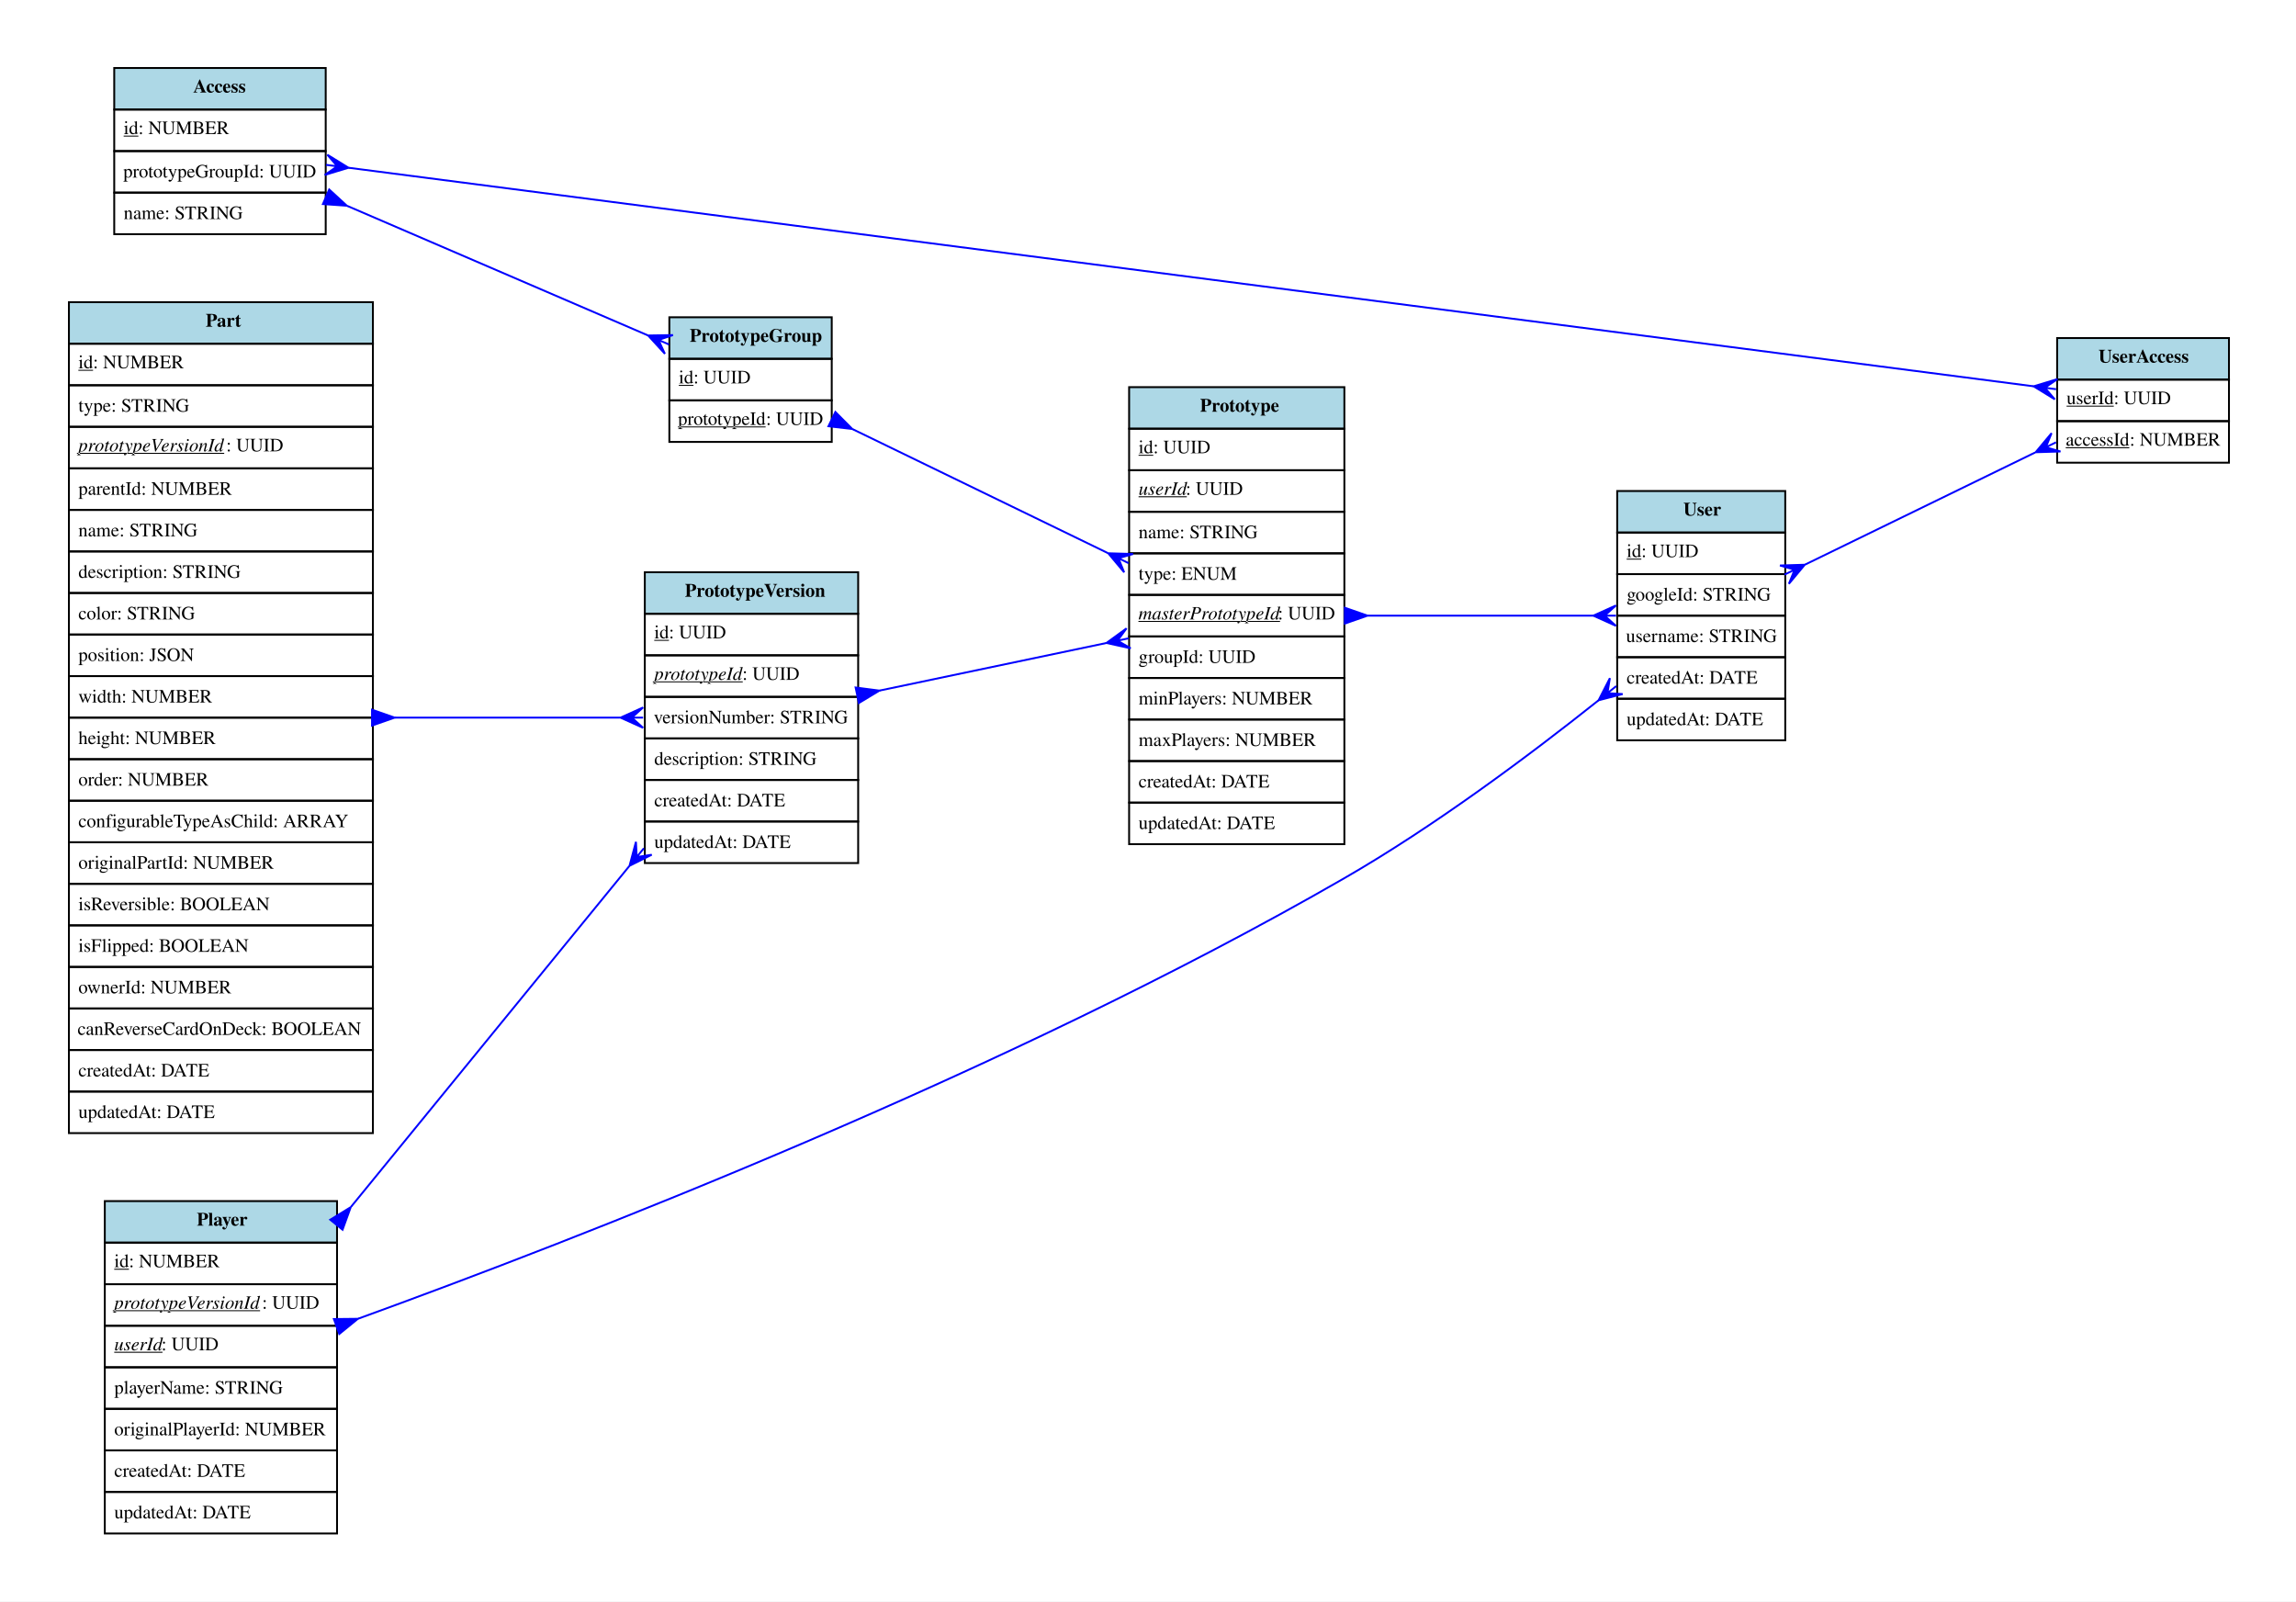
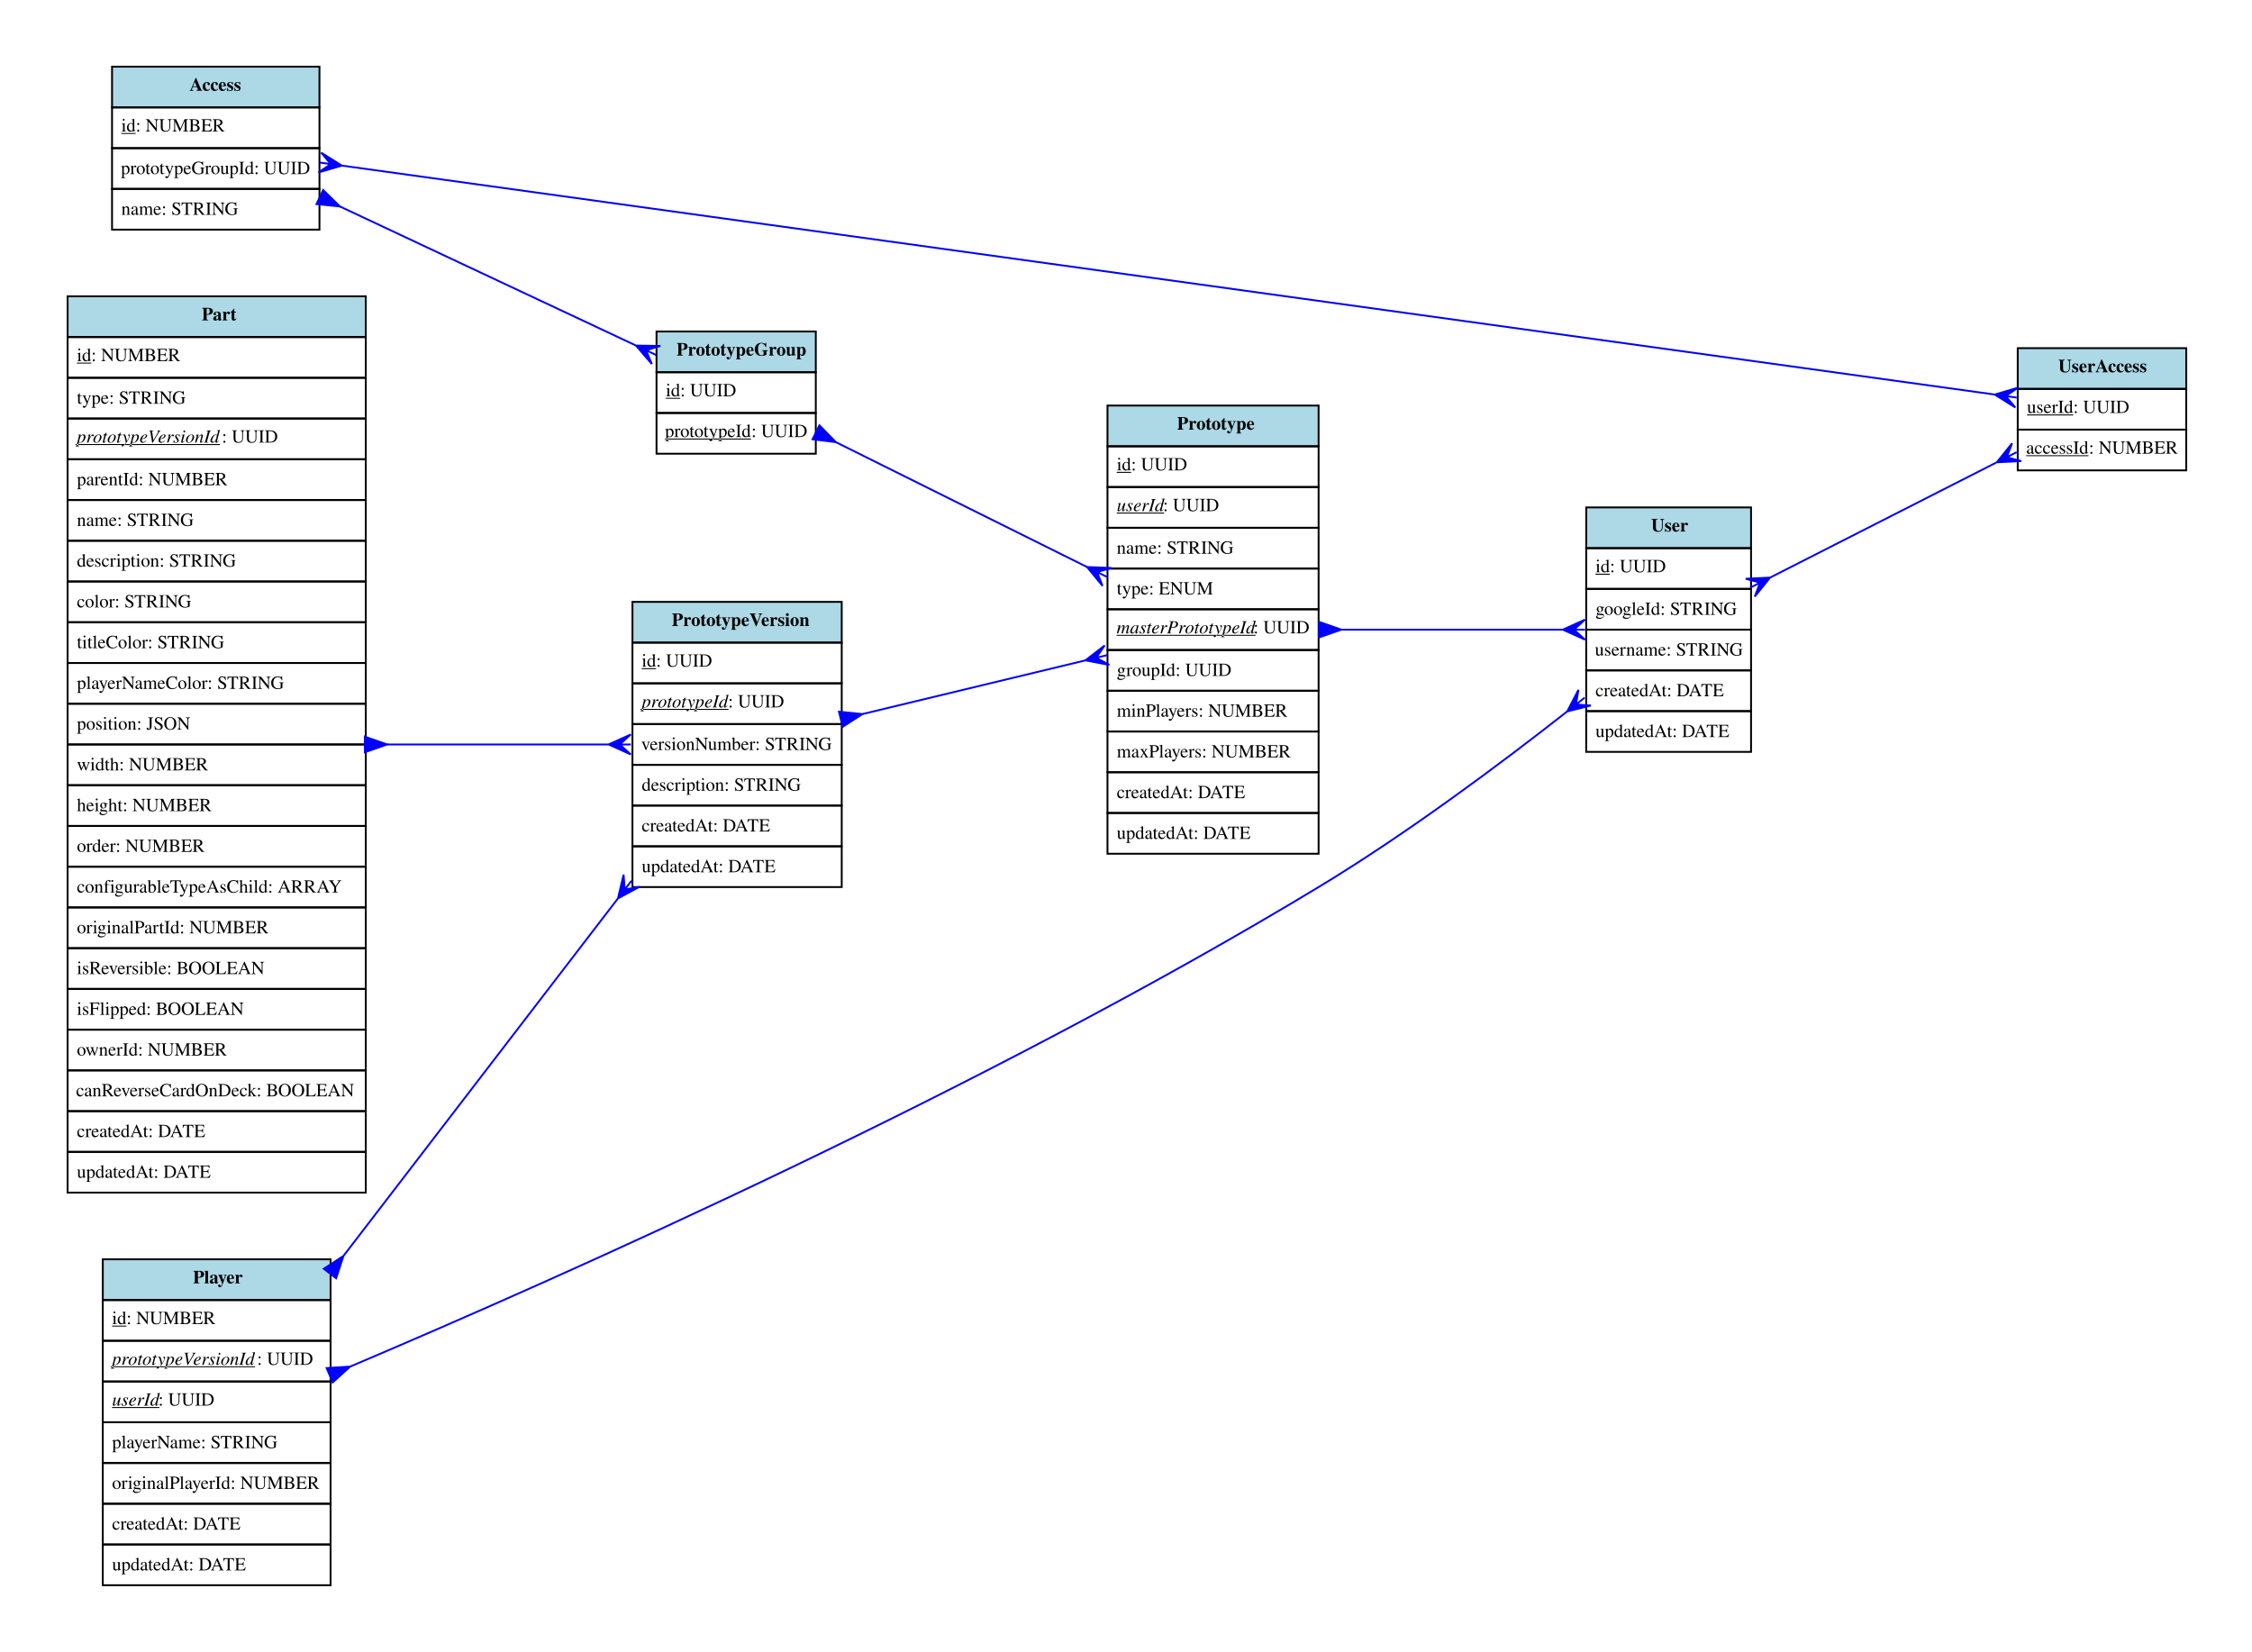
- <svg xmlns="http://www.w3.org/2000/svg" width="1216pt" height="848pt" viewBox="0.00 0.00 1216.00 848.00">
-   <g id="graph0" class="graph" transform="scale(1 1) rotate(0) translate(36 812)">
-     <polygon fill="#ffffff" stroke="transparent" points="-36,36 -36,-812 1180,-812 1180,36 -36,36" />
+ <svg xmlns="http://www.w3.org/2000/svg" width="1216pt" height="892pt" viewBox="0.00 0.00 1216.00 892.00">
+   <g id="graph0" class="graph" transform="scale(1 1) rotate(0) translate(36 856)">
+     <polygon fill="#ffffff" stroke="transparent" points="-36,36 -36,-856 1180,-856 1180,36 -36,36" />
    <g id="node1" class="node">
-       <polygon fill="#add8e6" stroke="transparent" points="820.5,-530 820.5,-552 909.5,-552 909.5,-530 820.5,-530" />
-       <polygon fill="none" stroke="#000000" points="820.5,-530 820.5,-552 909.5,-552 909.5,-530 820.5,-530" />
-       <text text-anchor="start" x="855.562" y="-539" font-family="Times,serif" font-weight="bold" font-size="10.00" fill="#000000">User</text>
-       <polygon fill="none" stroke="#000000" points="820.5,-508 820.5,-530 909.5,-530 909.5,-508 820.5,-508" />
-       <text text-anchor="start" x="825.5" y="-517" font-family="Times,serif" text-decoration="underline" font-size="10.00" fill="#000000">id</text>
-       <text text-anchor="start" x="833.279" y="-517" font-family="Times,serif" font-size="10.00" fill="#000000">: UUID</text>
-       <polygon fill="none" stroke="#000000" points="820.5,-486 820.5,-508 909.5,-508 909.5,-486 820.5,-486" />
-       <text text-anchor="start" x="825.5" y="-494" font-family="Times,serif" font-size="10.00" fill="#000000">googleId: STRING</text>
-       <polygon fill="none" stroke="#000000" points="820.5,-464 820.5,-486 909.5,-486 909.5,-464 820.5,-464" />
-       <text text-anchor="start" x="825.152" y="-472" font-family="Times,serif" font-size="10.00" fill="#000000">username: STRING</text>
-       <polygon fill="none" stroke="#000000" points="820.5,-442 820.5,-464 909.5,-464 909.5,-442 820.5,-442" />
-       <text text-anchor="start" x="825.5" y="-450" font-family="Times,serif" font-size="10.00" fill="#000000">createdAt: DATE</text>
-       <polygon fill="none" stroke="#000000" points="820.5,-420 820.5,-442 909.5,-442 909.5,-420 820.5,-420" />
-       <text text-anchor="start" x="825.5" y="-428" font-family="Times,serif" font-size="10.00" fill="#000000">updatedAt: DATE</text>
+       <polygon fill="#add8e6" stroke="transparent" points="820.5,-560 820.5,-582 909.5,-582 909.5,-560 820.5,-560" />
+       <polygon fill="none" stroke="#000000" points="820.5,-560 820.5,-582 909.5,-582 909.5,-560 820.5,-560" />
+       <text text-anchor="start" x="855.562" y="-569" font-family="Times,serif" font-weight="bold" font-size="10.00" fill="#000000">User</text>
+       <polygon fill="none" stroke="#000000" points="820.5,-538 820.5,-560 909.5,-560 909.5,-538 820.5,-538" />
+       <text text-anchor="start" x="825.5" y="-547" font-family="Times,serif" text-decoration="underline" font-size="10.00" fill="#000000">id</text>
+       <text text-anchor="start" x="833.279" y="-547" font-family="Times,serif" font-size="10.00" fill="#000000">: UUID</text>
+       <polygon fill="none" stroke="#000000" points="820.5,-516 820.5,-538 909.5,-538 909.5,-516 820.5,-516" />
+       <text text-anchor="start" x="825.5" y="-524" font-family="Times,serif" font-size="10.00" fill="#000000">googleId: STRING</text>
+       <polygon fill="none" stroke="#000000" points="820.5,-494 820.5,-516 909.5,-516 909.5,-494 820.5,-494" />
+       <text text-anchor="start" x="825.152" y="-502" font-family="Times,serif" font-size="10.00" fill="#000000">username: STRING</text>
+       <polygon fill="none" stroke="#000000" points="820.5,-472 820.5,-494 909.5,-494 909.5,-472 820.5,-472" />
+       <text text-anchor="start" x="825.5" y="-480" font-family="Times,serif" font-size="10.00" fill="#000000">createdAt: DATE</text>
+       <polygon fill="none" stroke="#000000" points="820.5,-450 820.5,-472 909.5,-472 909.5,-450 820.5,-450" />
+       <text text-anchor="start" x="825.5" y="-458" font-family="Times,serif" font-size="10.00" fill="#000000">updatedAt: DATE</text>
    </g>
    <g id="node8" class="node">
-       <polygon fill="#add8e6" stroke="transparent" points="1053.5,-611 1053.5,-633 1144.5,-633 1144.5,-611 1053.5,-611" />
-       <polygon fill="none" stroke="#000000" points="1053.5,-611 1053.5,-633 1144.5,-633 1144.5,-611 1053.5,-611" />
-       <text text-anchor="start" x="1075.405" y="-620" font-family="Times,serif" font-weight="bold" font-size="10.00" fill="#000000">UserAccess</text>
-       <polygon fill="none" stroke="#000000" points="1053.5,-589 1053.5,-611 1144.5,-611 1144.5,-589 1053.5,-589" />
-       <text text-anchor="start" x="1058.5" y="-598" font-family="Times,serif" text-decoration="underline" font-size="10.00" fill="#000000">userId</text>
-       <text text-anchor="start" x="1083.486" y="-598" font-family="Times,serif" font-size="10.00" fill="#000000">: UUID</text>
-       <polygon fill="none" stroke="#000000" points="1053.5,-567 1053.5,-589 1144.5,-589 1144.5,-567 1053.5,-567" />
-       <text text-anchor="start" x="1058.042" y="-576" font-family="Times,serif" text-decoration="underline" font-size="10.00" fill="#000000">accessId</text>
-       <text text-anchor="start" x="1091.905" y="-576" font-family="Times,serif" font-size="10.00" fill="#000000">: NUMBER</text>
+       <polygon fill="#add8e6" stroke="transparent" points="1053.5,-646 1053.5,-668 1144.5,-668 1144.5,-646 1053.5,-646" />
+       <polygon fill="none" stroke="#000000" points="1053.5,-646 1053.5,-668 1144.5,-668 1144.5,-646 1053.5,-646" />
+       <text text-anchor="start" x="1075.405" y="-655" font-family="Times,serif" font-weight="bold" font-size="10.00" fill="#000000">UserAccess</text>
+       <polygon fill="none" stroke="#000000" points="1053.5,-624 1053.5,-646 1144.5,-646 1144.5,-624 1053.5,-624" />
+       <text text-anchor="start" x="1058.5" y="-633" font-family="Times,serif" text-decoration="underline" font-size="10.00" fill="#000000">userId</text>
+       <text text-anchor="start" x="1083.486" y="-633" font-family="Times,serif" font-size="10.00" fill="#000000">: UUID</text>
+       <polygon fill="none" stroke="#000000" points="1053.5,-602 1053.5,-624 1144.5,-624 1144.5,-602 1053.5,-602" />
+       <text text-anchor="start" x="1058.042" y="-611" font-family="Times,serif" text-decoration="underline" font-size="10.00" fill="#000000">accessId</text>
+       <text text-anchor="start" x="1091.905" y="-611" font-family="Times,serif" font-size="10.00" fill="#000000">: NUMBER</text>
    </g>
    <g id="edge1" class="edge">
-       <path fill="none" stroke="#0000ff" d="M920.11,-513.092C956.85,-530.991 1004.857,-554.379 1041.814,-572.384" />
-       <polygon fill="#0000ff" stroke="#0000ff" points="919.852,-512.966 911.429,-502.856 914.458,-510.339 909.064,-507.711 909.064,-507.711 909.064,-507.711 914.458,-510.339 906.699,-512.565 919.852,-512.966 919.852,-512.966" />
-       <polygon fill="#0000ff" stroke="#0000ff" points="1042.116,-572.531 1050.539,-582.641 1047.51,-575.159 1052.904,-577.787 1052.904,-577.787 1052.904,-577.787 1047.51,-575.159 1055.269,-572.932 1042.116,-572.531 1042.116,-572.531" />
+       <path fill="none" stroke="#0000ff" d="M919.851,-544.148C956.615,-562.845 1004.749,-587.323 1041.79,-606.16" />
+       <polygon fill="#0000ff" stroke="#0000ff" points="919.761,-544.103 911.512,-533.85 914.413,-541.383 909.064,-538.663 909.064,-538.663 909.064,-538.663 914.413,-541.383 906.617,-543.476 919.761,-544.103 919.761,-544.103" />
+       <polygon fill="#0000ff" stroke="#0000ff" points="1042.208,-606.373 1050.456,-616.626 1047.556,-609.092 1052.904,-611.812 1052.904,-611.812 1052.904,-611.812 1047.556,-609.092 1055.352,-606.999 1042.208,-606.373 1042.208,-606.373" />
    </g>
    <g id="node2" class="node">
-       <polygon fill="#add8e6" stroke="transparent" points="562,-585 562,-607 676,-607 676,-585 562,-585" />
-       <polygon fill="none" stroke="#000000" points="562,-585 562,-607 676,-607 676,-585 562,-585" />
-       <text text-anchor="start" x="599.558" y="-594" font-family="Times,serif" font-weight="bold" font-size="10.00" fill="#000000">Prototype</text>
-       <polygon fill="none" stroke="#000000" points="562,-563 562,-585 676,-585 676,-563 562,-563" />
-       <text text-anchor="start" x="567" y="-572" font-family="Times,serif" text-decoration="underline" font-size="10.00" fill="#000000">id</text>
-       <text text-anchor="start" x="574.779" y="-572" font-family="Times,serif" font-size="10.00" fill="#000000">: UUID</text>
-       <polygon fill="none" stroke="#000000" points="562,-541 562,-563 676,-563 676,-541 562,-541" />
-       <text text-anchor="start" x="567" y="-550" font-family="Times,serif" font-style="italic" text-decoration="underline" font-size="10.00" fill="#000000">userId</text>
-       <text text-anchor="start" x="591.986" y="-550" font-family="Times,serif" font-size="10.00" fill="#000000">: UUID</text>
-       <polygon fill="none" stroke="#000000" points="562,-519 562,-541 676,-541 676,-519 562,-519" />
-       <text text-anchor="start" x="567" y="-527" font-family="Times,serif" font-size="10.00" fill="#000000">name: STRING</text>
-       <polygon fill="none" stroke="#000000" points="562,-497 562,-519 676,-519 676,-497 562,-497" />
-       <text text-anchor="start" x="567" y="-505" font-family="Times,serif" font-size="10.00" fill="#000000">type: ENUM</text>
-       <polygon fill="none" stroke="#000000" points="562,-475 562,-497 676,-497 676,-475 562,-475" />
-       <text text-anchor="start" x="566.933" y="-484" font-family="Times,serif" font-style="italic" text-decoration="underline" font-size="10.00" fill="#000000">masterPrototypeId</text>
-       <text text-anchor="start" x="640.802" y="-484" font-family="Times,serif" font-size="10.00" fill="#000000">: UUID</text>
-       <polygon fill="none" stroke="#000000" points="562,-453 562,-475 676,-475 676,-453 562,-453" />
-       <text text-anchor="start" x="567" y="-461" font-family="Times,serif" font-size="10.00" fill="#000000">groupId: UUID</text>
-       <polygon fill="none" stroke="#000000" points="562,-431 562,-453 676,-453 676,-431 562,-431" />
-       <text text-anchor="start" x="567" y="-439" font-family="Times,serif" font-size="10.00" fill="#000000">minPlayers: NUMBER</text>
-       <polygon fill="none" stroke="#000000" points="562,-409 562,-431 676,-431 676,-409 562,-409" />
-       <text text-anchor="start" x="567" y="-417" font-family="Times,serif" font-size="10.00" fill="#000000">maxPlayers: NUMBER</text>
-       <polygon fill="none" stroke="#000000" points="562,-387 562,-409 676,-409 676,-387 562,-387" />
-       <text text-anchor="start" x="567" y="-395" font-family="Times,serif" font-size="10.00" fill="#000000">createdAt: DATE</text>
-       <polygon fill="none" stroke="#000000" points="562,-365 562,-387 676,-387 676,-365 562,-365" />
-       <text text-anchor="start" x="567" y="-373" font-family="Times,serif" font-size="10.00" fill="#000000">updatedAt: DATE</text>
+       <polygon fill="#add8e6" stroke="transparent" points="562,-615 562,-637 676,-637 676,-615 562,-615" />
+       <polygon fill="none" stroke="#000000" points="562,-615 562,-637 676,-637 676,-615 562,-615" />
+       <text text-anchor="start" x="599.558" y="-624" font-family="Times,serif" font-weight="bold" font-size="10.00" fill="#000000">Prototype</text>
+       <polygon fill="none" stroke="#000000" points="562,-593 562,-615 676,-615 676,-593 562,-593" />
+       <text text-anchor="start" x="567" y="-602" font-family="Times,serif" text-decoration="underline" font-size="10.00" fill="#000000">id</text>
+       <text text-anchor="start" x="574.779" y="-602" font-family="Times,serif" font-size="10.00" fill="#000000">: UUID</text>
+       <polygon fill="none" stroke="#000000" points="562,-571 562,-593 676,-593 676,-571 562,-571" />
+       <text text-anchor="start" x="567" y="-580" font-family="Times,serif" font-style="italic" text-decoration="underline" font-size="10.00" fill="#000000">userId</text>
+       <text text-anchor="start" x="591.986" y="-580" font-family="Times,serif" font-size="10.00" fill="#000000">: UUID</text>
+       <polygon fill="none" stroke="#000000" points="562,-549 562,-571 676,-571 676,-549 562,-549" />
+       <text text-anchor="start" x="567" y="-557" font-family="Times,serif" font-size="10.00" fill="#000000">name: STRING</text>
+       <polygon fill="none" stroke="#000000" points="562,-527 562,-549 676,-549 676,-527 562,-527" />
+       <text text-anchor="start" x="567" y="-535" font-family="Times,serif" font-size="10.00" fill="#000000">type: ENUM</text>
+       <polygon fill="none" stroke="#000000" points="562,-505 562,-527 676,-527 676,-505 562,-505" />
+       <text text-anchor="start" x="566.933" y="-514" font-family="Times,serif" font-style="italic" text-decoration="underline" font-size="10.00" fill="#000000">masterPrototypeId</text>
+       <text text-anchor="start" x="640.802" y="-514" font-family="Times,serif" font-size="10.00" fill="#000000">: UUID</text>
+       <polygon fill="none" stroke="#000000" points="562,-483 562,-505 676,-505 676,-483 562,-483" />
+       <text text-anchor="start" x="567" y="-491" font-family="Times,serif" font-size="10.00" fill="#000000">groupId: UUID</text>
+       <polygon fill="none" stroke="#000000" points="562,-461 562,-483 676,-483 676,-461 562,-461" />
+       <text text-anchor="start" x="567" y="-469" font-family="Times,serif" font-size="10.00" fill="#000000">minPlayers: NUMBER</text>
+       <polygon fill="none" stroke="#000000" points="562,-439 562,-461 676,-461 676,-439 562,-439" />
+       <text text-anchor="start" x="567" y="-447" font-family="Times,serif" font-size="10.00" fill="#000000">maxPlayers: NUMBER</text>
+       <polygon fill="none" stroke="#000000" points="562,-417 562,-439 676,-439 676,-417 562,-417" />
+       <text text-anchor="start" x="567" y="-425" font-family="Times,serif" font-size="10.00" fill="#000000">createdAt: DATE</text>
+       <polygon fill="none" stroke="#000000" points="562,-395 562,-417 676,-417 676,-395 562,-395" />
+       <text text-anchor="start" x="567" y="-403" font-family="Times,serif" font-size="10.00" fill="#000000">updatedAt: DATE</text>
    </g>
    <g id="edge3" class="edge">
-       <path fill="none" stroke="#0000ff" d="M688.405,-486C726.12,-486 772.177,-486 807.729,-486" />
-       <polygon fill="#0000ff" stroke="#0000ff" points="676.249,-481.8 688.249,-486 676.249,-490.2 676.249,-481.8" />
-       <polygon fill="#0000ff" stroke="#0000ff" points="807.834,-486 819.834,-491.4 813.834,-486 819.834,-486 819.834,-486 819.834,-486 813.834,-486 819.834,-480.6 807.834,-486 807.834,-486" />
+       <path fill="none" stroke="#0000ff" d="M688.405,-516C726.12,-516 772.177,-516 807.729,-516" />
+       <polygon fill="#0000ff" stroke="#0000ff" points="676.249,-511.8 688.249,-516 676.249,-520.2 676.249,-511.8" />
+       <polygon fill="#0000ff" stroke="#0000ff" points="807.834,-516 819.834,-521.4 813.834,-516 819.834,-516 819.834,-516 819.834,-516 813.834,-516 819.834,-510.6 807.834,-516 807.834,-516" />
    </g>
    <g id="node3" class="node">
-       <polygon fill="#add8e6" stroke="transparent" points="318.5,-622 318.5,-644 404.5,-644 404.5,-622 318.5,-622" />
-       <polygon fill="none" stroke="#000000" points="318.5,-622 318.5,-644 404.5,-644 404.5,-622 318.5,-622" />
-       <text text-anchor="start" x="329.284" y="-631" font-family="Times,serif" font-weight="bold" font-size="10.00" fill="#000000">PrototypeGroup</text>
-       <polygon fill="none" stroke="#000000" points="318.5,-600 318.5,-622 404.5,-622 404.5,-600 318.5,-600" />
-       <text text-anchor="start" x="323.5" y="-609" font-family="Times,serif" text-decoration="underline" font-size="10.00" fill="#000000">id</text>
-       <text text-anchor="start" x="331.279" y="-609" font-family="Times,serif" font-size="10.00" fill="#000000">: UUID</text>
-       <polygon fill="none" stroke="#000000" points="318.5,-578 318.5,-600 404.5,-600 404.5,-578 318.5,-578" />
-       <text text-anchor="start" x="323.04" y="-587" font-family="Times,serif" text-decoration="underline" font-size="10.00" fill="#000000">prototypeId</text>
-       <text text-anchor="start" x="369.695" y="-587" font-family="Times,serif" font-size="10.00" fill="#000000">: UUID</text>
+       <polygon fill="#add8e6" stroke="transparent" points="318.5,-655 318.5,-677 404.5,-677 404.5,-655 318.5,-655" />
+       <polygon fill="none" stroke="#000000" points="318.5,-655 318.5,-677 404.5,-677 404.5,-655 318.5,-655" />
+       <text text-anchor="start" x="329.284" y="-664" font-family="Times,serif" font-weight="bold" font-size="10.00" fill="#000000">PrototypeGroup</text>
+       <polygon fill="none" stroke="#000000" points="318.5,-633 318.5,-655 404.5,-655 404.5,-633 318.5,-633" />
+       <text text-anchor="start" x="323.5" y="-642" font-family="Times,serif" text-decoration="underline" font-size="10.00" fill="#000000">id</text>
+       <text text-anchor="start" x="331.279" y="-642" font-family="Times,serif" font-size="10.00" fill="#000000">: UUID</text>
+       <polygon fill="none" stroke="#000000" points="318.5,-611 318.5,-633 404.5,-633 404.5,-611 318.5,-611" />
+       <text text-anchor="start" x="323.04" y="-620" font-family="Times,serif" text-decoration="underline" font-size="10.00" fill="#000000">prototypeId</text>
+       <text text-anchor="start" x="369.695" y="-620" font-family="Times,serif" font-size="10.00" fill="#000000">: UUID</text>
    </g>
    <g id="edge4" class="edge">
-       <path fill="none" stroke="#0000ff" d="M415.655,-584.711C454.968,-565.627 508.446,-539.667 550.693,-519.159" />
-       <polygon fill="#0000ff" stroke="#0000ff" points="402.765,-586.299 415.395,-584.837 406.434,-593.856 402.765,-586.299" />
-       <polygon fill="#0000ff" stroke="#0000ff" points="550.936,-519.041 564.09,-518.658 556.334,-516.421 561.731,-513.8 561.731,-513.8 561.731,-513.8 556.334,-516.421 559.373,-508.942 550.936,-519.041 550.936,-519.041" />
+       <path fill="none" stroke="#0000ff" d="M415.382,-617.216C454.796,-597.624 508.556,-570.9 550.939,-549.832" />
+       <polygon fill="#0000ff" stroke="#0000ff" points="402.73,-618.815 415.345,-617.234 406.469,-626.337 402.73,-618.815" />
+       <polygon fill="#0000ff" stroke="#0000ff" points="550.986,-549.809 564.135,-549.303 556.358,-547.138 561.731,-544.468 561.731,-544.468 561.731,-544.468 556.358,-547.138 559.327,-539.632 550.986,-549.809 550.986,-549.809" />
    </g>
    <g id="node4" class="node">
-       <polygon fill="#add8e6" stroke="transparent" points="24.5,-754 24.5,-776 136.5,-776 136.5,-754 24.5,-754" />
+       <polygon fill="#add8e6" stroke="transparent" points="24.5,-798 24.5,-820 136.5,-820 136.5,-798 24.5,-798" />
+       <polygon fill="none" stroke="#000000" points="24.5,-798 24.5,-820 136.5,-820 136.5,-798 24.5,-798" />
+       <text text-anchor="start" x="66.343" y="-807" font-family="Times,serif" font-weight="bold" font-size="10.00" fill="#000000">Access</text>
+       <polygon fill="none" stroke="#000000" points="24.5,-776 24.5,-798 136.5,-798 136.5,-776 24.5,-776" />
+       <text text-anchor="start" x="29.5" y="-785" font-family="Times,serif" text-decoration="underline" font-size="10.00" fill="#000000">id</text>
+       <text text-anchor="start" x="37.279" y="-785" font-family="Times,serif" font-size="10.00" fill="#000000">: NUMBER</text>
      <polygon fill="none" stroke="#000000" points="24.5,-754 24.5,-776 136.5,-776 136.5,-754 24.5,-754" />
-       <text text-anchor="start" x="66.343" y="-763" font-family="Times,serif" font-weight="bold" font-size="10.00" fill="#000000">Access</text>
+       <text text-anchor="start" x="29.266" y="-762" font-family="Times,serif" font-size="10.00" fill="#000000">prototypeGroupId: UUID</text>
      <polygon fill="none" stroke="#000000" points="24.5,-732 24.5,-754 136.5,-754 136.5,-732 24.5,-732" />
-       <text text-anchor="start" x="29.5" y="-741" font-family="Times,serif" text-decoration="underline" font-size="10.00" fill="#000000">id</text>
-       <text text-anchor="start" x="37.279" y="-741" font-family="Times,serif" font-size="10.00" fill="#000000">: NUMBER</text>
-       <polygon fill="none" stroke="#000000" points="24.5,-710 24.5,-732 136.5,-732 136.5,-710 24.5,-710" />
-       <text text-anchor="start" x="29.266" y="-718" font-family="Times,serif" font-size="10.00" fill="#000000">prototypeGroupId: UUID</text>
-       <polygon fill="none" stroke="#000000" points="24.5,-688 24.5,-710 136.5,-710 136.5,-688 24.5,-688" />
-       <text text-anchor="start" x="29.5" y="-696" font-family="Times,serif" font-size="10.00" fill="#000000">name: STRING</text>
+       <text text-anchor="start" x="29.5" y="-740" font-family="Times,serif" font-size="10.00" fill="#000000">name: STRING</text>
    </g>
    <g id="edge5" class="edge">
-       <path fill="none" stroke="#0000ff" d="M148.004,-702.932C196.76,-681.938 261.752,-653.952 307.171,-634.394" />
-       <polygon fill="#0000ff" stroke="#0000ff" points="135.028,-703.947 147.711,-703.059 138.35,-711.662 135.028,-703.947" />
-       <polygon fill="#0000ff" stroke="#0000ff" points="307.253,-634.359 320.41,-634.573 312.764,-631.986 318.274,-629.613 318.274,-629.613 318.274,-629.613 312.764,-631.986 316.139,-624.654 307.253,-634.359 307.253,-634.359" />
+       <path fill="none" stroke="#0000ff" d="M147.672,-744.446C196.455,-721.53 261.625,-690.916 307.146,-669.533" />
+       <polygon fill="#0000ff" stroke="#0000ff" points="134.903,-745.804 147.55,-744.503 138.475,-753.407 134.903,-745.804" />
+       <polygon fill="#0000ff" stroke="#0000ff" points="307.413,-669.408 320.57,-669.193 312.844,-666.856 318.274,-664.305 318.274,-664.305 318.274,-664.305 312.844,-666.856 315.978,-659.418 307.413,-669.408 307.413,-669.408" />
    </g>
    <g id="edge2" class="edge">
-       <path fill="none" stroke="#0000ff" d="M148.628,-723.166C337.5,-698.676 865.392,-630.226 1040.923,-607.466" />
-       <polygon fill="#0000ff" stroke="#0000ff" points="148.583,-723.172 135.988,-719.36 142.632,-723.943 136.682,-724.715 136.682,-724.715 136.682,-724.715 142.632,-723.943 137.377,-730.07 148.583,-723.172 148.583,-723.172" />
-       <polygon fill="#0000ff" stroke="#0000ff" points="1041.042,-607.45 1053.637,-611.262 1046.993,-606.679 1052.943,-605.907 1052.943,-605.907 1052.943,-605.907 1046.993,-606.679 1052.248,-600.552 1041.042,-607.45 1041.042,-607.45" />
+       <path fill="none" stroke="#0000ff" d="M148.628,-766.564C337.5,-740.404 865.392,-667.287 1040.923,-642.975" />
+       <polygon fill="#0000ff" stroke="#0000ff" points="148.569,-766.572 135.941,-762.869 142.625,-767.395 136.682,-768.218 136.682,-768.218 136.682,-768.218 142.625,-767.395 137.423,-773.567 148.569,-766.572 148.569,-766.572" />
+       <polygon fill="#0000ff" stroke="#0000ff" points="1041.056,-642.957 1053.684,-646.659 1046.999,-642.133 1052.943,-641.31 1052.943,-641.31 1052.943,-641.31 1046.999,-642.133 1052.202,-635.961 1041.056,-642.957 1041.056,-642.957" />
    </g>
    <g id="node5" class="node">
-       <polygon fill="#add8e6" stroke="transparent" points="305.5,-487 305.5,-509 418.5,-509 418.5,-487 305.5,-487" />
+       <polygon fill="#add8e6" stroke="transparent" points="305.5,-509 305.5,-531 418.5,-531 418.5,-509 305.5,-509" />
+       <polygon fill="none" stroke="#000000" points="305.5,-509 305.5,-531 418.5,-531 418.5,-509 305.5,-509" />
+       <text text-anchor="start" x="326.73" y="-518" font-family="Times,serif" font-weight="bold" font-size="10.00" fill="#000000">PrototypeVersion</text>
      <polygon fill="none" stroke="#000000" points="305.5,-487 305.5,-509 418.5,-509 418.5,-487 305.5,-487" />
-       <text text-anchor="start" x="326.73" y="-496" font-family="Times,serif" font-weight="bold" font-size="10.00" fill="#000000">PrototypeVersion</text>
+       <text text-anchor="start" x="310.5" y="-496" font-family="Times,serif" text-decoration="underline" font-size="10.00" fill="#000000">id</text>
+       <text text-anchor="start" x="318.279" y="-496" font-family="Times,serif" font-size="10.00" fill="#000000">: UUID</text>
      <polygon fill="none" stroke="#000000" points="305.5,-465 305.5,-487 418.5,-487 418.5,-465 305.5,-465" />
-       <text text-anchor="start" x="310.5" y="-474" font-family="Times,serif" text-decoration="underline" font-size="10.00" fill="#000000">id</text>
-       <text text-anchor="start" x="318.279" y="-474" font-family="Times,serif" font-size="10.00" fill="#000000">: UUID</text>
+       <text text-anchor="start" x="310.5" y="-474" font-family="Times,serif" font-style="italic" text-decoration="underline" font-size="10.00" fill="#000000">prototypeId</text>
+       <text text-anchor="start" x="357.155" y="-474" font-family="Times,serif" font-size="10.00" fill="#000000">: UUID</text>
      <polygon fill="none" stroke="#000000" points="305.5,-443 305.5,-465 418.5,-465 418.5,-443 305.5,-443" />
-       <text text-anchor="start" x="310.5" y="-452" font-family="Times,serif" font-style="italic" text-decoration="underline" font-size="10.00" fill="#000000">prototypeId</text>
-       <text text-anchor="start" x="357.155" y="-452" font-family="Times,serif" font-size="10.00" fill="#000000">: UUID</text>
+       <text text-anchor="start" x="310.207" y="-451" font-family="Times,serif" font-size="10.00" fill="#000000">versionNumber: STRING</text>
      <polygon fill="none" stroke="#000000" points="305.5,-421 305.5,-443 418.5,-443 418.5,-421 305.5,-421" />
-       <text text-anchor="start" x="310.207" y="-429" font-family="Times,serif" font-size="10.00" fill="#000000">versionNumber: STRING</text>
+       <text text-anchor="start" x="310.5" y="-429" font-family="Times,serif" font-size="10.00" fill="#000000">description: STRING</text>
      <polygon fill="none" stroke="#000000" points="305.5,-399 305.5,-421 418.5,-421 418.5,-399 305.5,-399" />
-       <text text-anchor="start" x="310.5" y="-407" font-family="Times,serif" font-size="10.00" fill="#000000">description: STRING</text>
+       <text text-anchor="start" x="310.5" y="-407" font-family="Times,serif" font-size="10.00" fill="#000000">createdAt: DATE</text>
      <polygon fill="none" stroke="#000000" points="305.5,-377 305.5,-399 418.5,-399 418.5,-377 305.5,-377" />
-       <text text-anchor="start" x="310.5" y="-385" font-family="Times,serif" font-size="10.00" fill="#000000">createdAt: DATE</text>
-       <polygon fill="none" stroke="#000000" points="305.5,-355 305.5,-377 418.5,-377 418.5,-355 305.5,-355" />
-       <text text-anchor="start" x="310.5" y="-363" font-family="Times,serif" font-size="10.00" fill="#000000">updatedAt: DATE</text>
+       <text text-anchor="start" x="310.5" y="-385" font-family="Times,serif" font-size="10.00" fill="#000000">updatedAt: DATE</text>
    </g>
    <g id="edge6" class="edge">
-       <path fill="none" stroke="#0000ff" d="M429.857,-446.335C466.974,-454.119 512.749,-463.718 549.97,-471.524" />
-       <polygon fill="#0000ff" stroke="#0000ff" points="418.872,-439.74 429.754,-446.313 417.147,-447.961 418.872,-439.74" />
-       <polygon fill="#0000ff" stroke="#0000ff" points="549.988,-471.527 560.624,-479.276 555.86,-472.759 561.732,-473.99 561.732,-473.99 561.732,-473.99 555.86,-472.759 562.841,-468.705 549.988,-471.527 549.988,-471.527" />
+       <path fill="none" stroke="#0000ff" d="M429.857,-470.459C466.974,-479.396 512.749,-490.417 549.97,-499.379" />
+       <polygon fill="#0000ff" stroke="#0000ff" points="418.993,-463.523 429.676,-470.415 417.026,-471.69 418.993,-463.523" />
+       <polygon fill="#0000ff" stroke="#0000ff" points="550.066,-499.402 560.468,-507.461 555.899,-500.807 561.732,-502.211 561.732,-502.211 561.732,-502.211 555.899,-500.807 562.997,-496.961 550.066,-499.402 550.066,-499.402" />
    </g>
    <g id="node6" class="node">
-       <polygon fill="#add8e6" stroke="transparent" points=".5,-630 .5,-652 161.5,-652 161.5,-630 .5,-630" />
+       <polygon fill="#add8e6" stroke="transparent" points=".5,-674 .5,-696 161.5,-696 161.5,-674 .5,-674" />
+       <polygon fill="none" stroke="#000000" points=".5,-674 .5,-696 161.5,-696 161.5,-674 .5,-674" />
+       <text text-anchor="start" x="72.947" y="-683" font-family="Times,serif" font-weight="bold" font-size="10.00" fill="#000000">Part</text>
+       <polygon fill="none" stroke="#000000" points=".5,-652 .5,-674 161.5,-674 161.5,-652 .5,-652" />
+       <text text-anchor="start" x="5.5" y="-661" font-family="Times,serif" text-decoration="underline" font-size="10.00" fill="#000000">id</text>
+       <text text-anchor="start" x="13.279" y="-661" font-family="Times,serif" font-size="10.00" fill="#000000">: NUMBER</text>
      <polygon fill="none" stroke="#000000" points=".5,-630 .5,-652 161.5,-652 161.5,-630 .5,-630" />
-       <text text-anchor="start" x="72.947" y="-639" font-family="Times,serif" font-weight="bold" font-size="10.00" fill="#000000">Part</text>
+       <text text-anchor="start" x="5.5" y="-638" font-family="Times,serif" font-size="10.00" fill="#000000">type: STRING</text>
      <polygon fill="none" stroke="#000000" points=".5,-608 .5,-630 161.5,-630 161.5,-608 .5,-608" />
-       <text text-anchor="start" x="5.5" y="-617" font-family="Times,serif" text-decoration="underline" font-size="10.00" fill="#000000">id</text>
-       <text text-anchor="start" x="13.279" y="-617" font-family="Times,serif" font-size="10.00" fill="#000000">: NUMBER</text>
+       <text text-anchor="start" x="5.5" y="-617" font-family="Times,serif" font-style="italic" text-decoration="underline" font-size="10.00" fill="#000000">prototypeVersionId</text>
+       <text text-anchor="start" x="83.81" y="-617" font-family="Times,serif" font-size="10.00" fill="#000000">: UUID</text>
      <polygon fill="none" stroke="#000000" points=".5,-586 .5,-608 161.5,-608 161.5,-586 .5,-586" />
-       <text text-anchor="start" x="5.5" y="-594" font-family="Times,serif" font-size="10.00" fill="#000000">type: STRING</text>
+       <text text-anchor="start" x="5.5" y="-594" font-family="Times,serif" font-size="10.00" fill="#000000">parentId: NUMBER</text>
      <polygon fill="none" stroke="#000000" points=".5,-564 .5,-586 161.5,-586 161.5,-564 .5,-564" />
-       <text text-anchor="start" x="5.5" y="-573" font-family="Times,serif" font-style="italic" text-decoration="underline" font-size="10.00" fill="#000000">prototypeVersionId</text>
-       <text text-anchor="start" x="83.81" y="-573" font-family="Times,serif" font-size="10.00" fill="#000000">: UUID</text>
+       <text text-anchor="start" x="5.5" y="-572" font-family="Times,serif" font-size="10.00" fill="#000000">name: STRING</text>
      <polygon fill="none" stroke="#000000" points=".5,-542 .5,-564 161.5,-564 161.5,-542 .5,-542" />
-       <text text-anchor="start" x="5.5" y="-550" font-family="Times,serif" font-size="10.00" fill="#000000">parentId: NUMBER</text>
+       <text text-anchor="start" x="5.5" y="-550" font-family="Times,serif" font-size="10.00" fill="#000000">description: STRING</text>
      <polygon fill="none" stroke="#000000" points=".5,-520 .5,-542 161.5,-542 161.5,-520 .5,-520" />
-       <text text-anchor="start" x="5.5" y="-528" font-family="Times,serif" font-size="10.00" fill="#000000">name: STRING</text>
+       <text text-anchor="start" x="5.5" y="-528" font-family="Times,serif" font-size="10.00" fill="#000000">color: STRING</text>
      <polygon fill="none" stroke="#000000" points=".5,-498 .5,-520 161.5,-520 161.5,-498 .5,-498" />
-       <text text-anchor="start" x="5.5" y="-506" font-family="Times,serif" font-size="10.00" fill="#000000">description: STRING</text>
+       <text text-anchor="start" x="5.5" y="-506" font-family="Times,serif" font-size="10.00" fill="#000000">titleColor: STRING</text>
      <polygon fill="none" stroke="#000000" points=".5,-476 .5,-498 161.5,-498 161.5,-476 .5,-476" />
-       <text text-anchor="start" x="5.5" y="-484" font-family="Times,serif" font-size="10.00" fill="#000000">color: STRING</text>
+       <text text-anchor="start" x="5.5" y="-484" font-family="Times,serif" font-size="10.00" fill="#000000">playerNameColor: STRING</text>
      <polygon fill="none" stroke="#000000" points=".5,-454 .5,-476 161.5,-476 161.5,-454 .5,-454" />
      <text text-anchor="start" x="5.5" y="-462" font-family="Times,serif" font-size="10.00" fill="#000000">position: JSON</text>
      <polygon fill="none" stroke="#000000" points=".5,-432 .5,-454 161.5,-454 161.5,-432 .5,-432" />
      <text text-anchor="start" x="5.5" y="-440" font-family="Times,serif" font-size="10.00" fill="#000000">width: NUMBER</text>
      <polygon fill="none" stroke="#000000" points=".5,-410 .5,-432 161.5,-432 161.5,-410 .5,-410" />
      <text text-anchor="start" x="5.5" y="-418" font-family="Times,serif" font-size="10.00" fill="#000000">height: NUMBER</text>
      <polygon fill="none" stroke="#000000" points=".5,-388 .5,-410 161.5,-410 161.5,-388 .5,-388" />
      <text text-anchor="start" x="5.5" y="-396" font-family="Times,serif" font-size="10.00" fill="#000000">order: NUMBER</text>
      <polygon fill="none" stroke="#000000" points=".5,-366 .5,-388 161.5,-388 161.5,-366 .5,-366" />
      <text text-anchor="start" x="5.5" y="-374" font-family="Times,serif" font-size="10.00" fill="#000000">configurableTypeAsChild: ARRAY</text>
      <polygon fill="none" stroke="#000000" points=".5,-344 .5,-366 161.5,-366 161.5,-344 .5,-344" />
      <text text-anchor="start" x="5.5" y="-352" font-family="Times,serif" font-size="10.00" fill="#000000">originalPartId: NUMBER</text>
      <polygon fill="none" stroke="#000000" points=".5,-322 .5,-344 161.5,-344 161.5,-322 .5,-322" />
      <text text-anchor="start" x="5.5" y="-330" font-family="Times,serif" font-size="10.00" fill="#000000">isReversible: BOOLEAN</text>
      <polygon fill="none" stroke="#000000" points=".5,-300 .5,-322 161.5,-322 161.5,-300 .5,-300" />
      <text text-anchor="start" x="5.5" y="-308" font-family="Times,serif" font-size="10.00" fill="#000000">isFlipped: BOOLEAN</text>
      <polygon fill="none" stroke="#000000" points=".5,-278 .5,-300 161.5,-300 161.5,-278 .5,-278" />
      <text text-anchor="start" x="5.5" y="-286" font-family="Times,serif" font-size="10.00" fill="#000000">ownerId: NUMBER</text>
      <polygon fill="none" stroke="#000000" points=".5,-256 .5,-278 161.5,-278 161.5,-256 .5,-256" />
      <text text-anchor="start" x="5.061" y="-264" font-family="Times,serif" font-size="10.00" fill="#000000">canReverseCardOnDeck: BOOLEAN</text>
      <polygon fill="none" stroke="#000000" points=".5,-234 .5,-256 161.5,-256 161.5,-234 .5,-234" />
      <text text-anchor="start" x="5.5" y="-242" font-family="Times,serif" font-size="10.00" fill="#000000">createdAt: DATE</text>
      <polygon fill="none" stroke="#000000" points=".5,-212 .5,-234 161.5,-234 161.5,-212 .5,-212" />
      <text text-anchor="start" x="5.5" y="-220" font-family="Times,serif" font-size="10.00" fill="#000000">updatedAt: DATE</text>
    </g>
    <g id="edge7" class="edge">
-       <path fill="none" stroke="#0000ff" d="M173.073,-432C211.922,-432 256.327,-432 292.268,-432" />
-       <polygon fill="#0000ff" stroke="#0000ff" points="161.023,-427.8 173.023,-432 161.023,-436.2 161.023,-427.8" />
-       <polygon fill="#0000ff" stroke="#0000ff" points="292.605,-432 304.605,-437.4 298.605,-432 304.605,-432 304.605,-432 304.605,-432 298.605,-432 304.605,-426.6 292.605,-432 292.605,-432" />
+       <path fill="none" stroke="#0000ff" d="M173.073,-454C211.922,-454 256.327,-454 292.268,-454" />
+       <polygon fill="#0000ff" stroke="#0000ff" points="161.023,-449.8 173.023,-454 161.023,-458.2 161.023,-449.8" />
+       <polygon fill="#0000ff" stroke="#0000ff" points="292.605,-454 304.605,-459.4 298.605,-454 304.605,-454 304.605,-454 304.605,-454 298.605,-454 304.605,-448.6 292.605,-454 292.605,-454" />
    </g>
    <g id="node7" class="node">
      <polygon fill="#add8e6" stroke="transparent" points="19.5,-154 19.5,-176 142.5,-176 142.5,-154 19.5,-154" />
      <polygon fill="none" stroke="#000000" points="19.5,-154 19.5,-176 142.5,-176 142.5,-154 19.5,-154" />
      <text text-anchor="start" x="68.228" y="-163" font-family="Times,serif" font-weight="bold" font-size="10.00" fill="#000000">Player</text>
      <polygon fill="none" stroke="#000000" points="19.5,-132 19.5,-154 142.5,-154 142.5,-132 19.5,-132" />
      <text text-anchor="start" x="24.5" y="-141" font-family="Times,serif" text-decoration="underline" font-size="10.00" fill="#000000">id</text>
      <text text-anchor="start" x="32.279" y="-141" font-family="Times,serif" font-size="10.00" fill="#000000">: NUMBER</text>
      <polygon fill="none" stroke="#000000" points="19.5,-110 19.5,-132 142.5,-132 142.5,-110 19.5,-110" />
      <text text-anchor="start" x="24.5" y="-119" font-family="Times,serif" font-style="italic" text-decoration="underline" font-size="10.00" fill="#000000">prototypeVersionId</text>
      <text text-anchor="start" x="102.81" y="-119" font-family="Times,serif" font-size="10.00" fill="#000000">: UUID</text>
      <polygon fill="none" stroke="#000000" points="19.5,-88 19.5,-110 142.5,-110 142.5,-88 19.5,-88" />
      <text text-anchor="start" x="24.5" y="-97" font-family="Times,serif" font-style="italic" text-decoration="underline" font-size="10.00" fill="#000000">userId</text>
      <text text-anchor="start" x="49.486" y="-97" font-family="Times,serif" font-size="10.00" fill="#000000">: UUID</text>
      <polygon fill="none" stroke="#000000" points="19.5,-66 19.5,-88 142.5,-88 142.5,-66 19.5,-66" />
      <text text-anchor="start" x="24.5" y="-74" font-family="Times,serif" font-size="10.00" fill="#000000">playerName: STRING</text>
      <polygon fill="none" stroke="#000000" points="19.5,-44 19.5,-66 142.5,-66 142.5,-44 19.5,-44" />
      <text text-anchor="start" x="24.484" y="-52" font-family="Times,serif" font-size="10.00" fill="#000000">originalPlayerId: NUMBER</text>
      <polygon fill="none" stroke="#000000" points="19.5,-22 19.5,-44 142.5,-44 142.5,-22 19.5,-22" />
      <text text-anchor="start" x="24.5" y="-30" font-family="Times,serif" font-size="10.00" fill="#000000">createdAt: DATE</text>
      <polygon fill="none" stroke="#000000" points="19.5,0 19.5,-22 142.5,-22 142.5,0 19.5,0" />
      <text text-anchor="start" x="24.5" y="-8" font-family="Times,serif" font-size="10.00" fill="#000000">updatedAt: DATE</text>
    </g>
    <g id="edge9" class="edge">
-       <path fill="none" stroke="#0000ff" d="M153.699,-113.732C268.634,-155.465 496.806,-243.729 676,-347 723.862,-374.584 774.013,-412.038 810.544,-441.118" />
-       <polygon fill="#0000ff" stroke="#0000ff" points="143.692,-105.648 153.549,-113.678 140.836,-113.548 143.692,-105.648" />
-       <polygon fill="#0000ff" stroke="#0000ff" points="810.637,-441.193 816.621,-452.913 815.318,-444.947 819.999,-448.7 819.999,-448.7 819.999,-448.7 815.318,-444.947 823.377,-444.488 810.637,-441.193 810.637,-441.193" />
+       <path fill="none" stroke="#0000ff" d="M153.402,-118.205C267.936,-166.791 495.574,-267.961 676,-377 723.279,-405.572 773.466,-442.966 810.158,-471.772" />
+       <polygon fill="#0000ff" stroke="#0000ff" points="143.644,-109.519 153.06,-118.061 140.372,-117.255 143.644,-109.519" />
+       <polygon fill="#0000ff" stroke="#0000ff" points="810.242,-471.838 816.313,-483.514 814.951,-475.557 819.66,-479.276 819.66,-479.276 819.66,-479.276 814.951,-475.557 823.006,-475.038 810.242,-471.838 810.242,-471.838" />
    </g>
    <g id="edge8" class="edge">
-       <path fill="none" stroke="#0000ff" d="M149.996,-173.077C195.033,-228.212 253.275,-299.51 297.235,-353.327" />
-       <polygon fill="#0000ff" stroke="#0000ff" points="145.419,-160.835 149.758,-172.786 138.914,-166.149 145.419,-160.835" />
-       <polygon fill="#0000ff" stroke="#0000ff" points="297.401,-353.53 300.81,-366.24 301.197,-358.177 304.993,-362.824 304.993,-362.824 304.993,-362.824 301.197,-358.177 309.175,-359.408 297.401,-353.53 297.401,-353.53" />
+       <path fill="none" stroke="#0000ff" d="M149.701,-178.134C194.866,-236.961 253.406,-313.208 297.492,-370.63" />
+       <polygon fill="#0000ff" stroke="#0000ff" points="145.498,-165.762 149.474,-177.839 138.835,-170.878 145.498,-165.762" />
+       <polygon fill="#0000ff" stroke="#0000ff" points="297.685,-370.881 300.709,-383.688 301.339,-375.64 304.993,-380.4 304.993,-380.4 304.993,-380.4 301.339,-375.64 309.276,-377.111 297.685,-370.881 297.685,-370.881" />
    </g>
  </g>
</svg>
